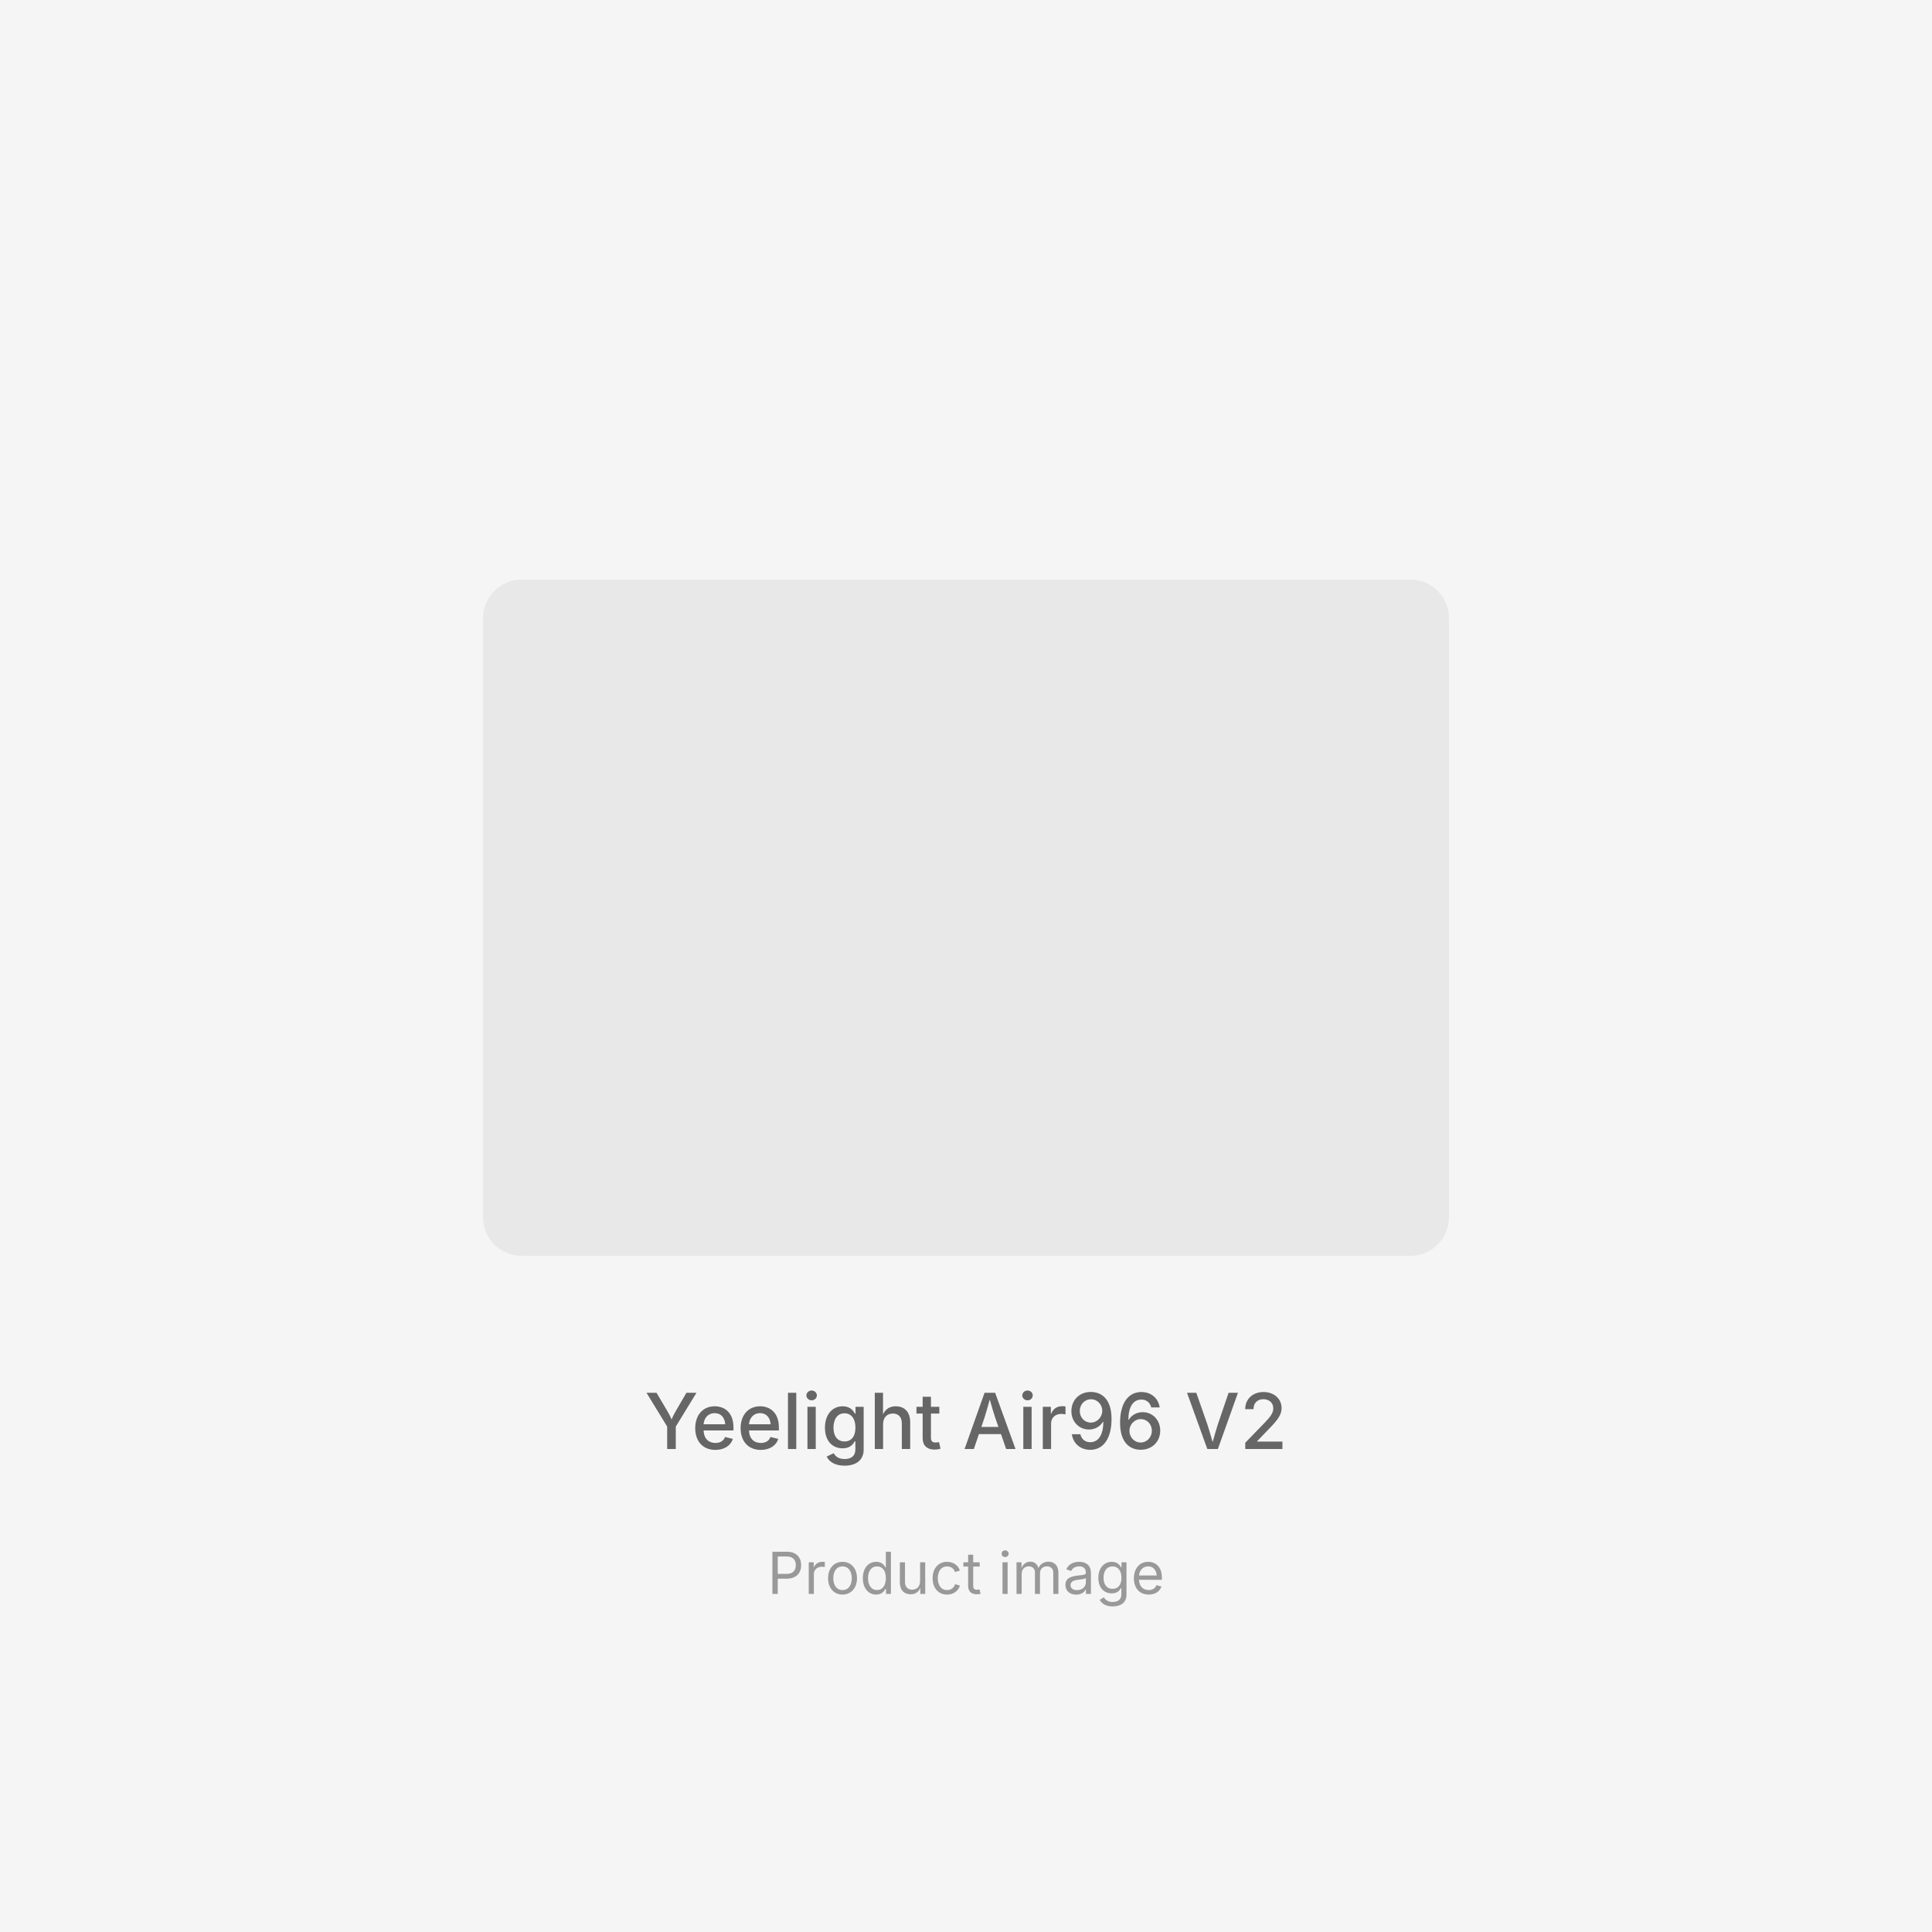
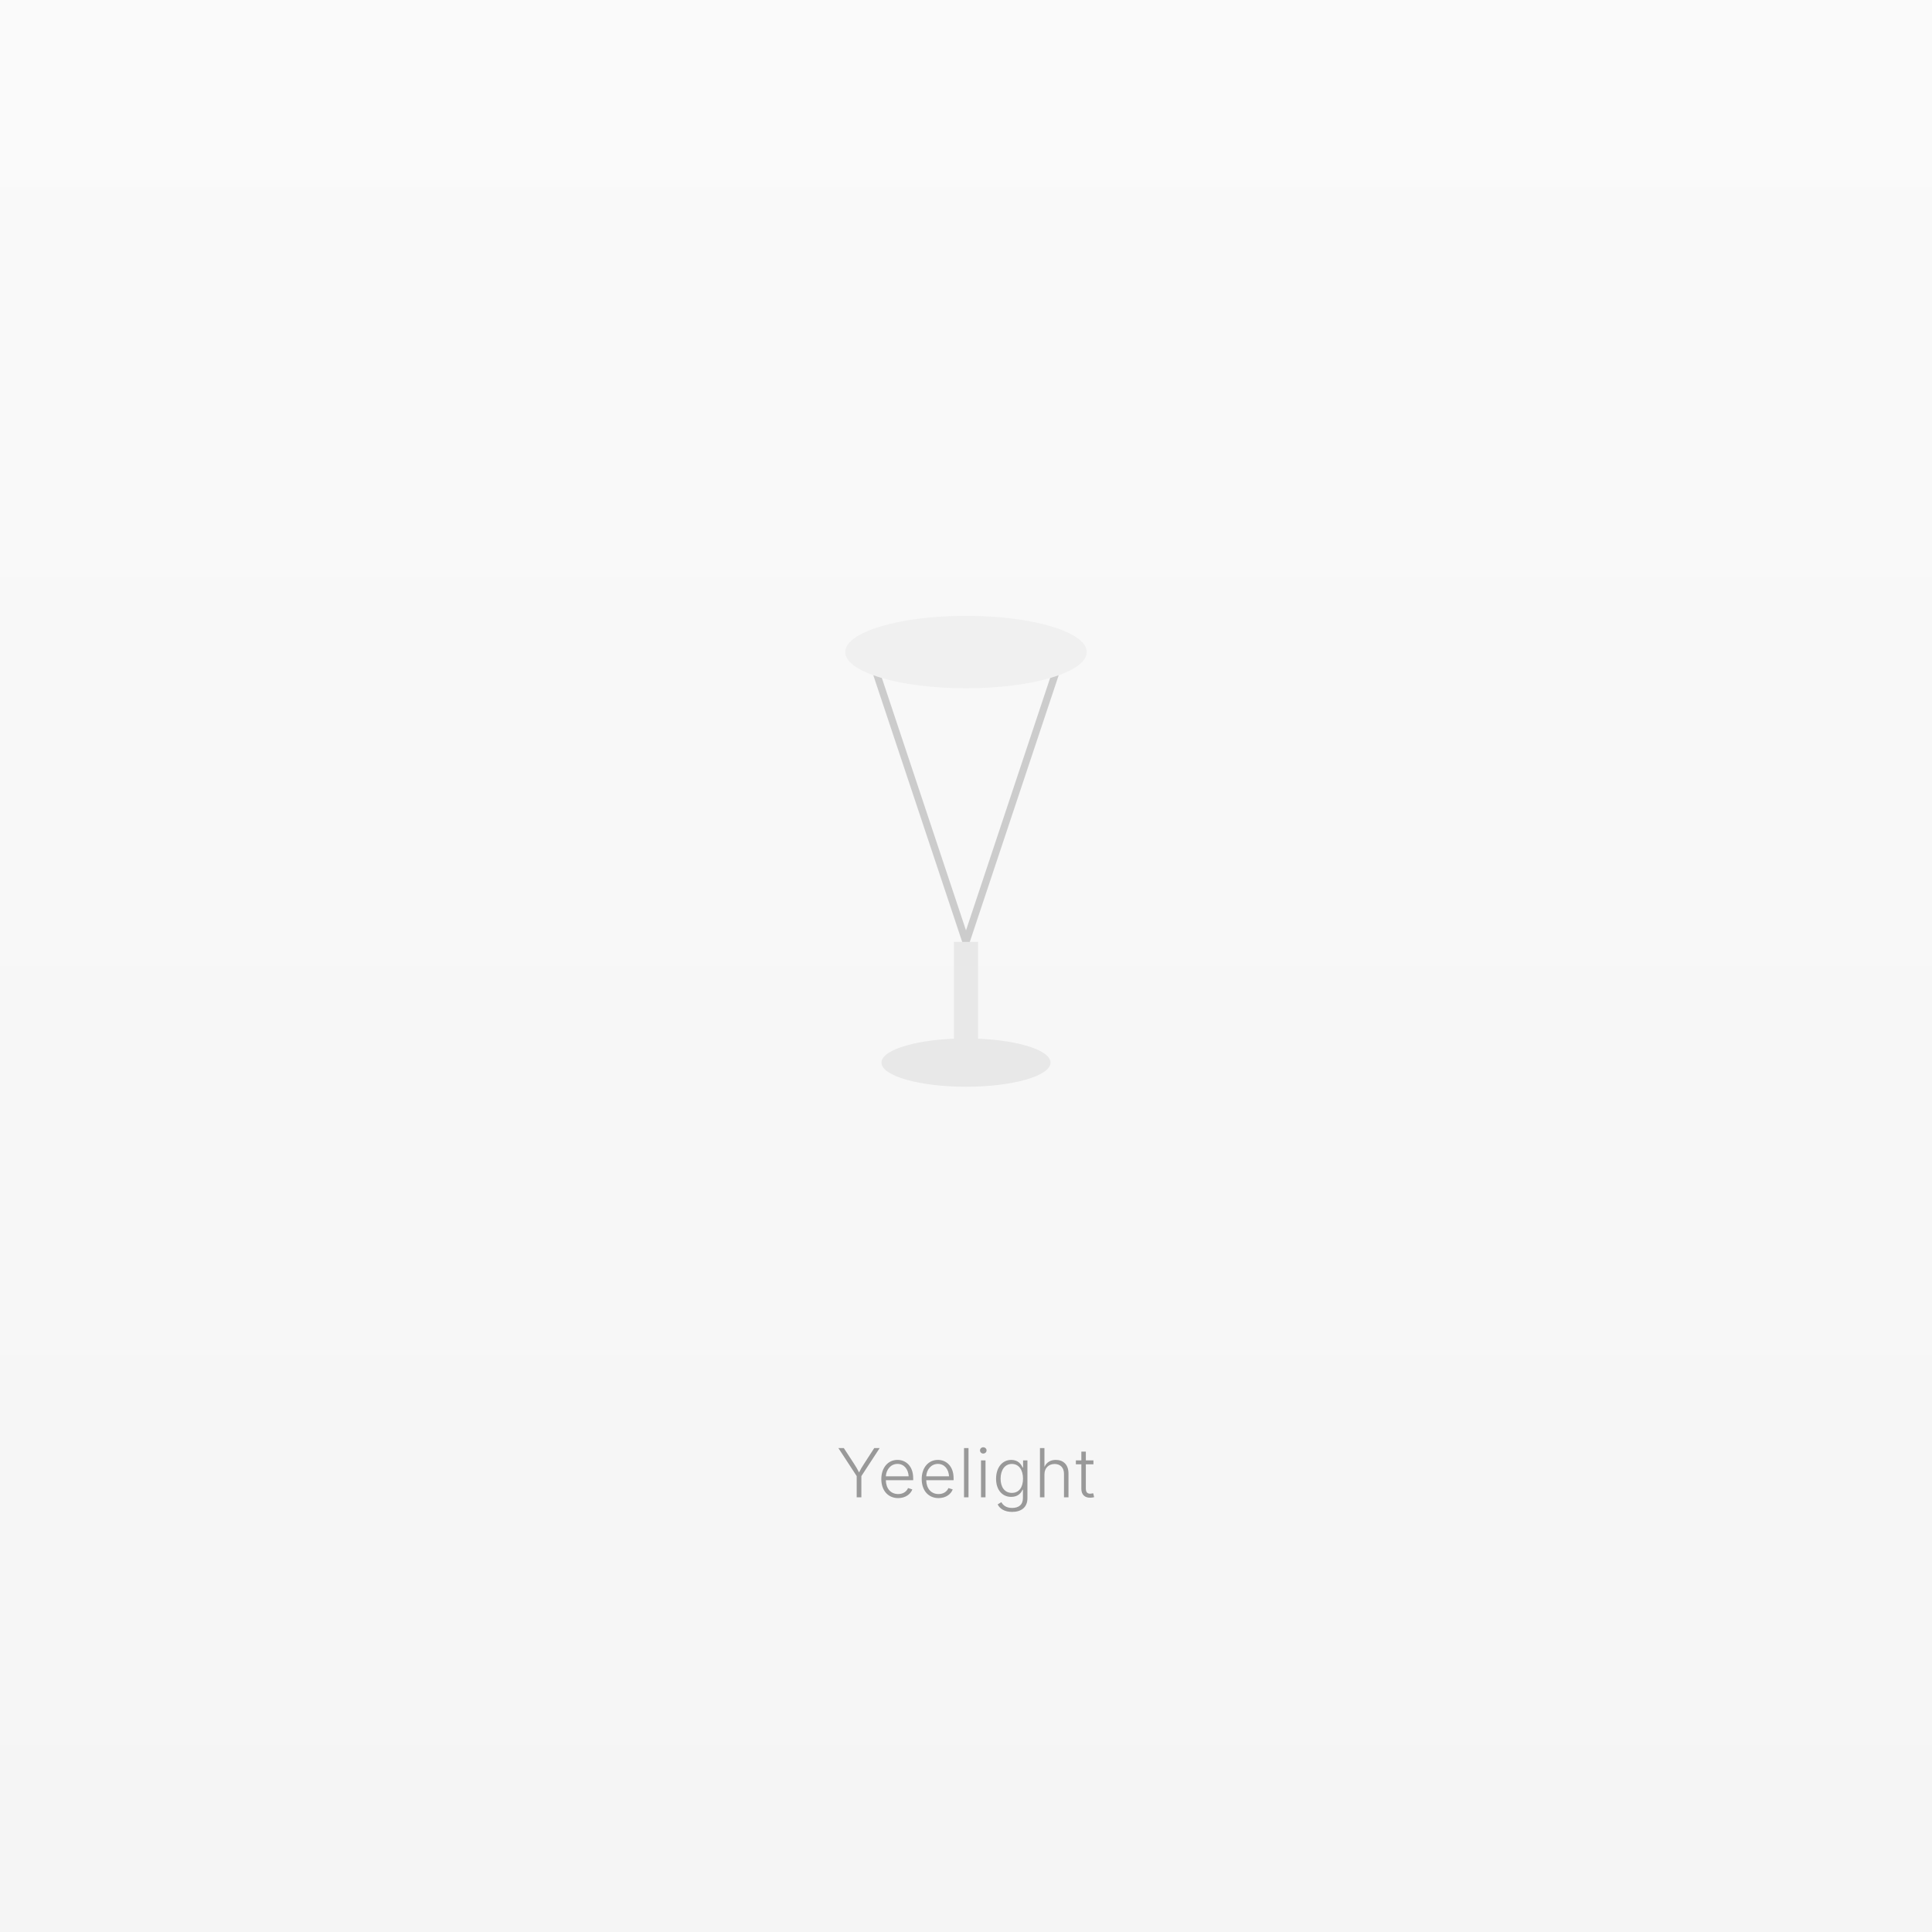
- <svg xmlns="http://www.w3.org/2000/svg" width="400" height="400">
-   <rect width="400" height="400" fill="#f5f5f5" />
-   <rect x="100" y="120" width="200" height="140" rx="8" fill="#e8e8e8" />
-   <text x="50%" y="300" font-family="system-ui, -apple-system, sans-serif" font-size="16" font-weight="500" fill="#666" text-anchor="middle">
-     Yeelight Air96 V2
-   </text>
-   <text x="50%" y="330" font-family="system-ui, -apple-system, sans-serif" font-size="12" fill="#999" text-anchor="middle">
-     Product image
+ <svg xmlns="http://www.w3.org/2000/svg" width="800" height="800">
+   <defs>
+     <linearGradient id="bg-29-yeelight.svg" x1="0%" y1="0%" x2="0%" y2="100%">
+       <stop offset="0%" style="stop-color:#fafafa;stop-opacity:1" />
+       <stop offset="100%" style="stop-color:#f5f5f5;stop-opacity:1" />
+     </linearGradient>
+   </defs>
+   <rect width="800" height="800" fill="url(#bg-29-yeelight.svg)" />
+   <g transform="translate(400, 350)">
+     <path d="M -40 -80 L 0 40 L 40 -80 Z" fill="none" stroke="#ccc" stroke-width="3" />
+     <ellipse cx="0" cy="-80" rx="50" ry="15" fill="#f0f0f0" />
+     <rect x="-5" y="40" width="10" height="50" fill="#e8e8e8" />
+     <ellipse cx="0" cy="90" rx="35" ry="10" fill="#e8e8e8" />
+   </g>
+   <text x="50%" y="620" font-family="system-ui, -apple-system, sans-serif" font-size="28" font-weight="300" fill="#999" text-anchor="middle" letter-spacing="0.5">
+     Yeelight
  </text>
</svg>
